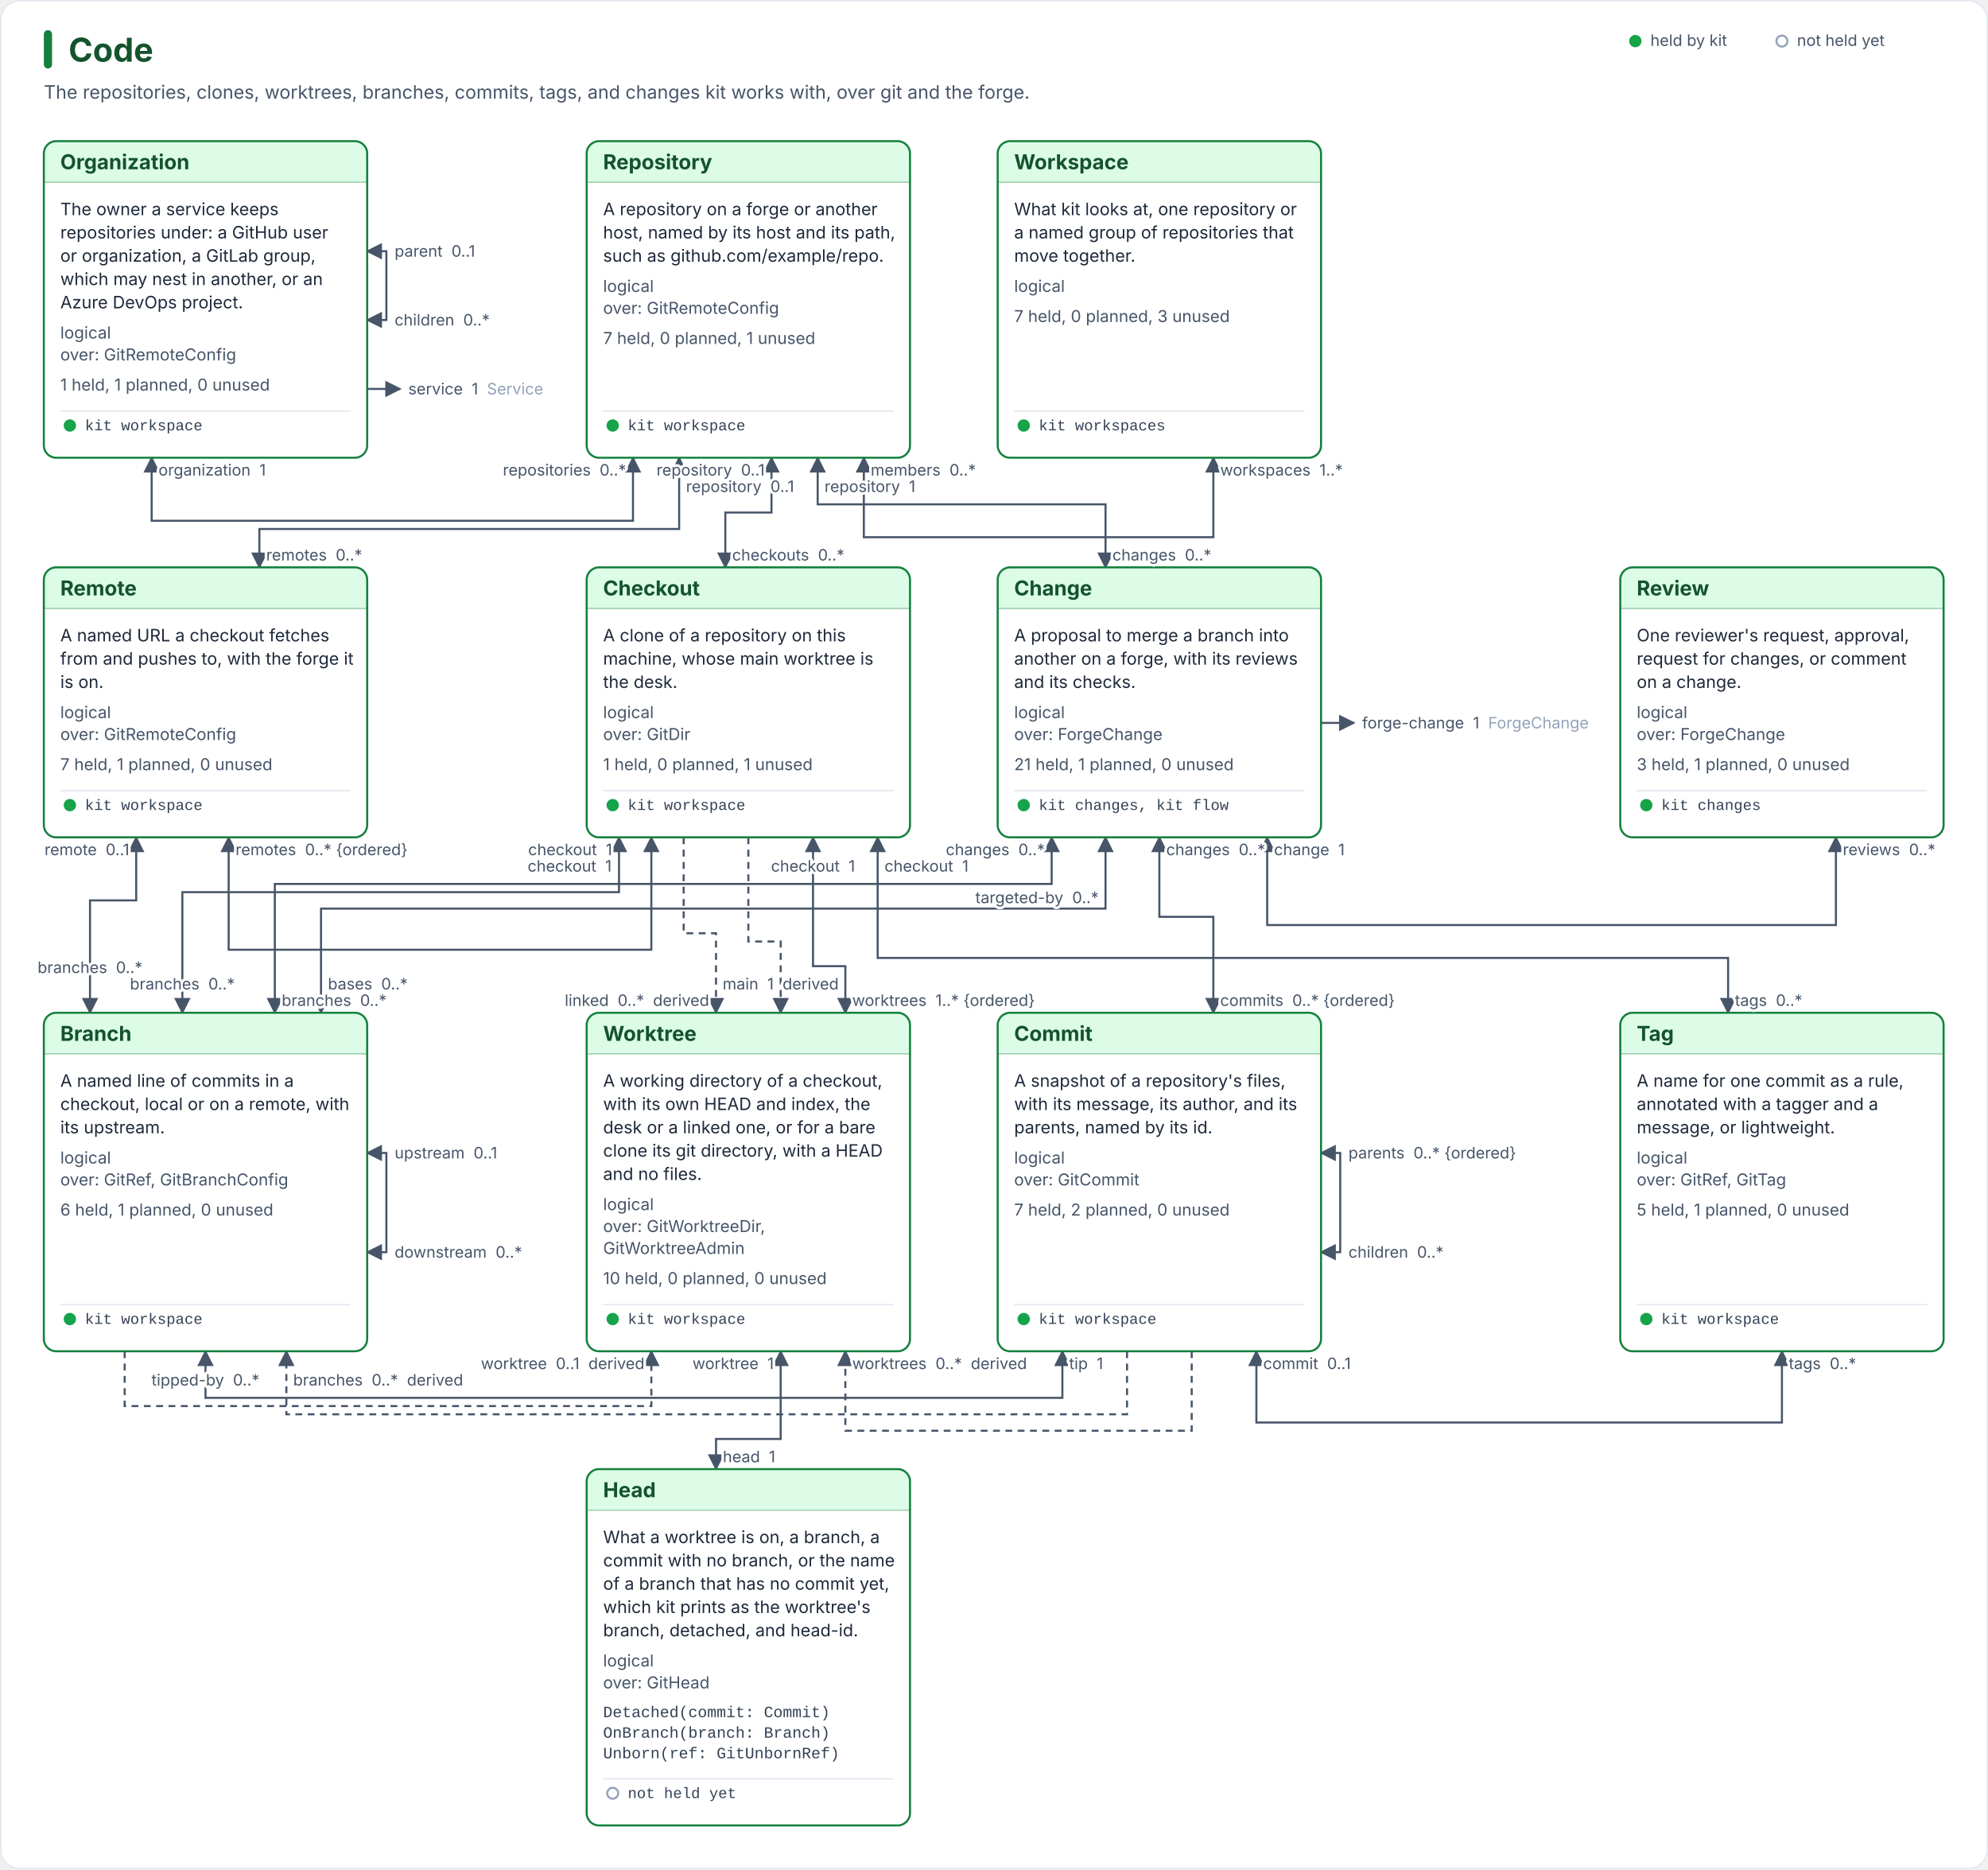
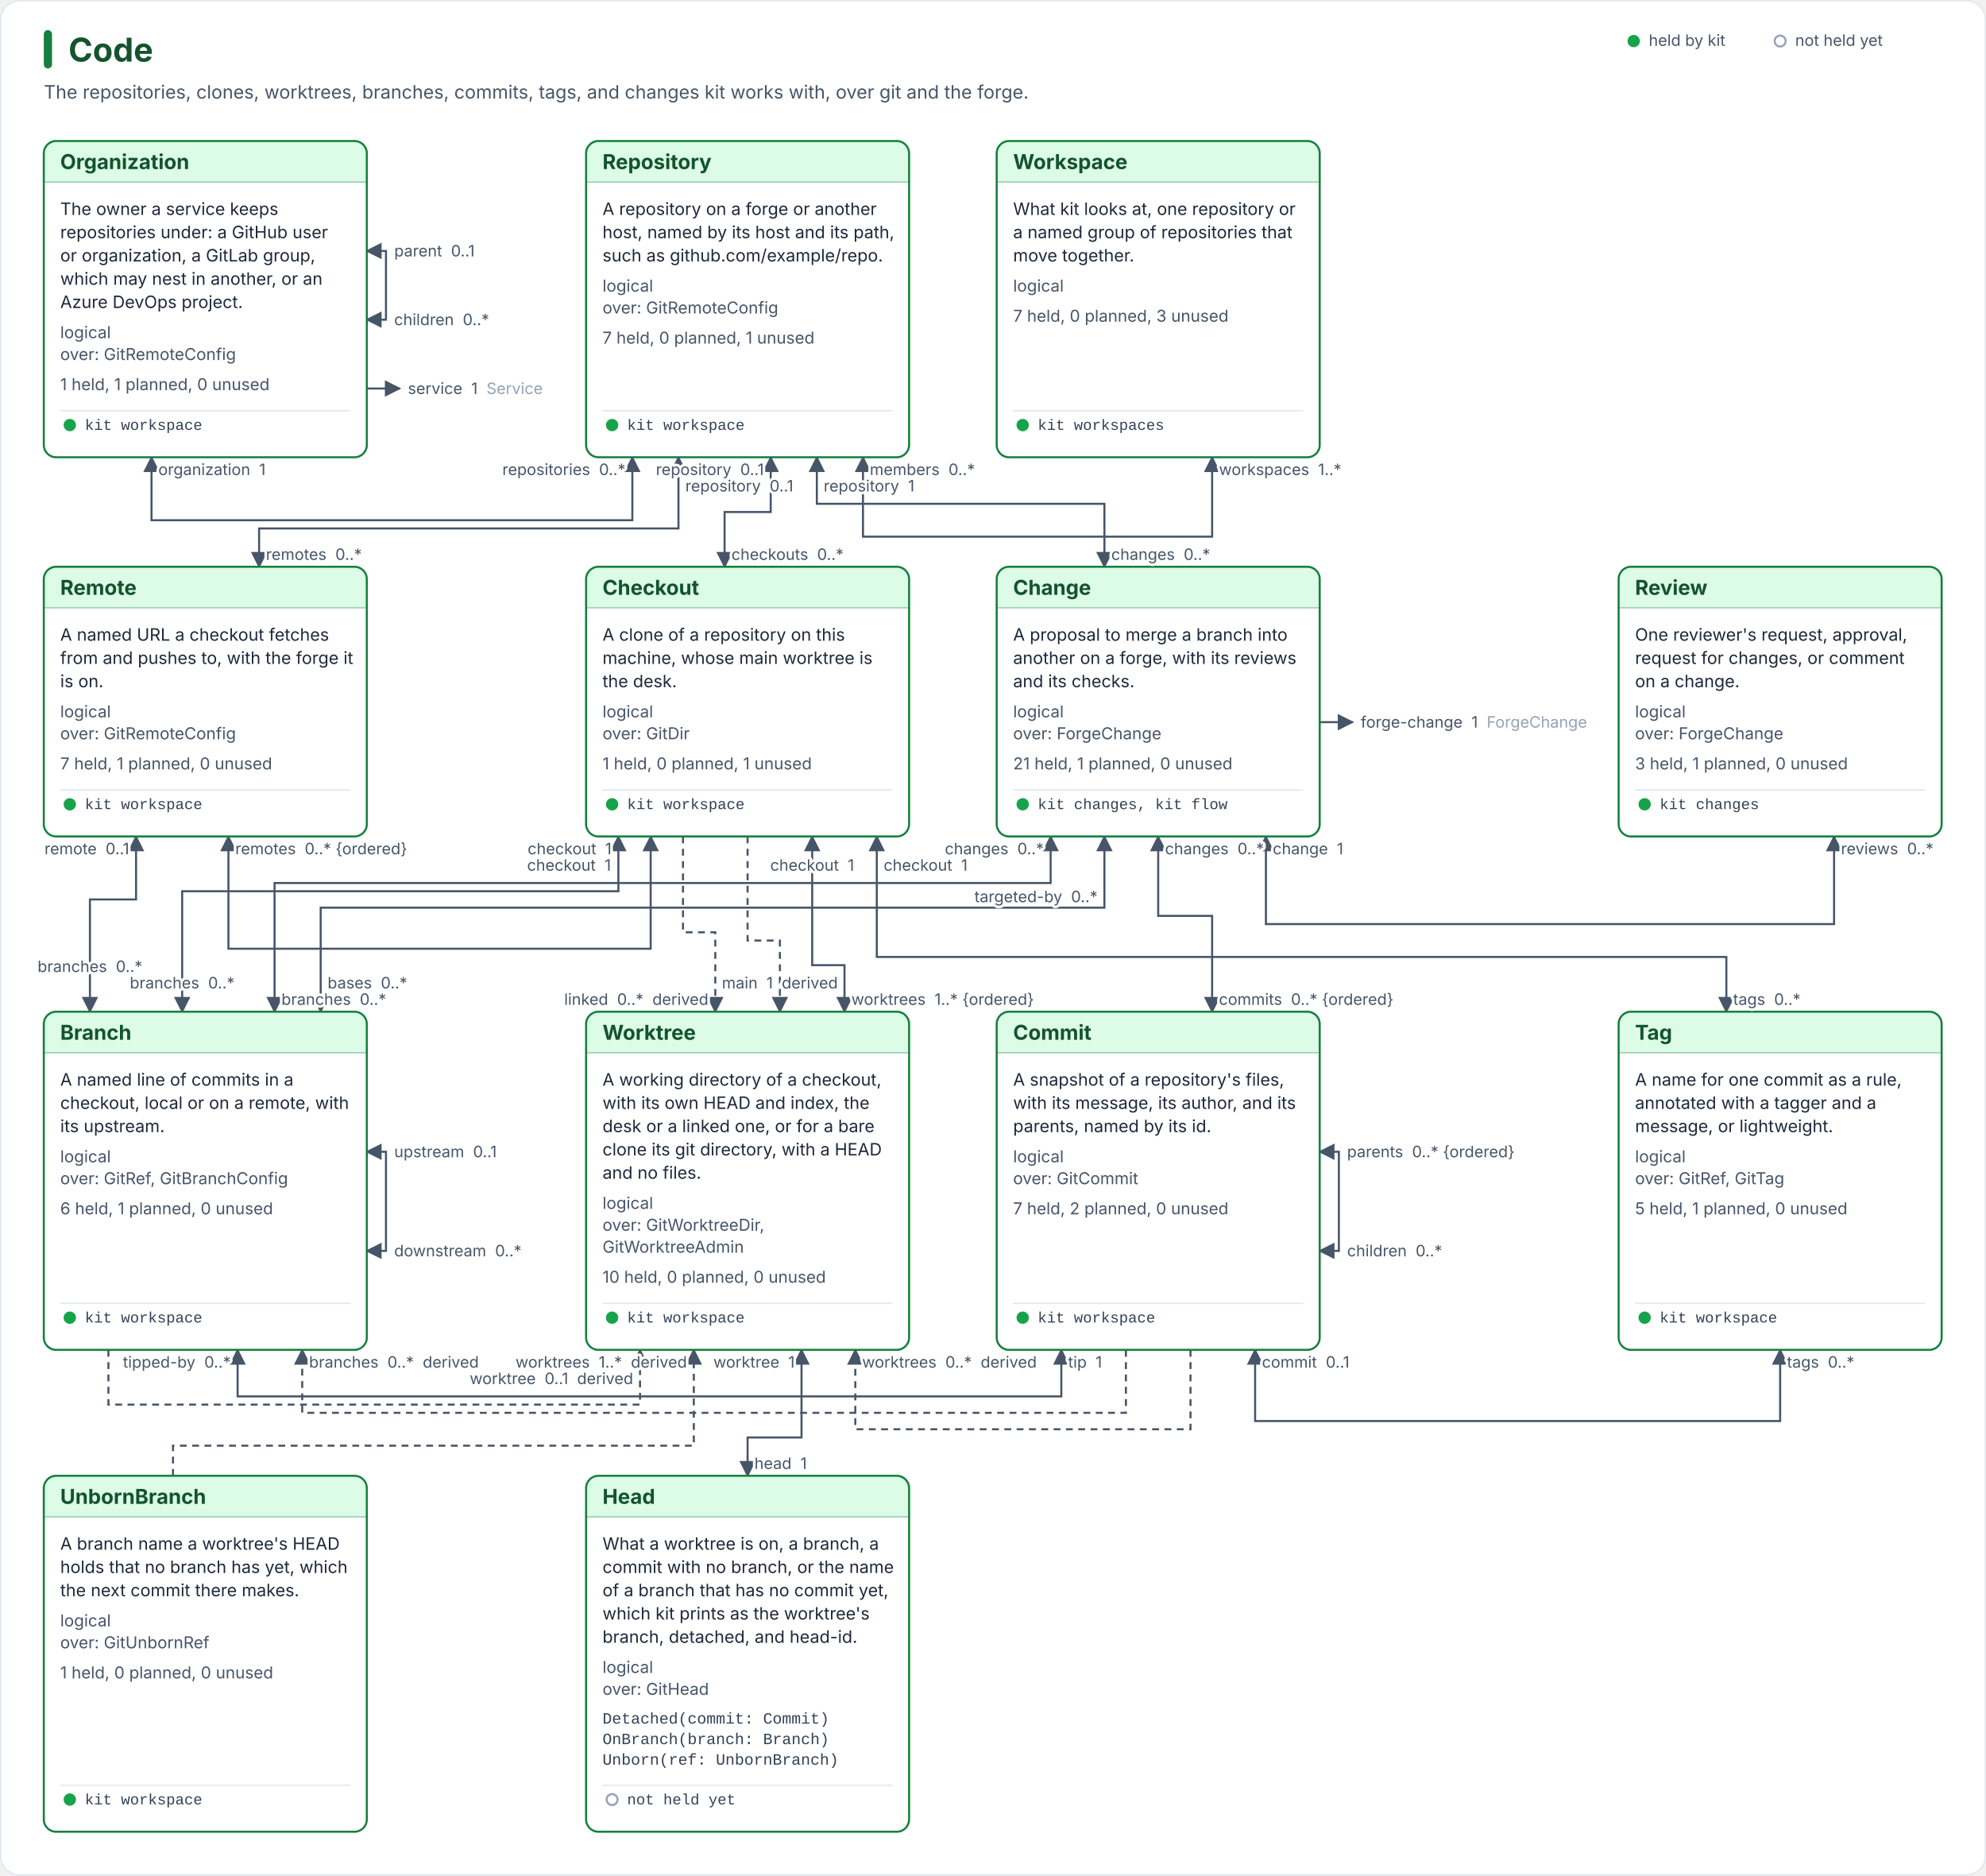
- <svg xmlns="http://www.w3.org/2000/svg" viewBox="0 0 1451 1364" width="1451" height="1364" role="img" aria-labelledby="title desc">
+ <svg xmlns="http://www.w3.org/2000/svg" viewBox="0 0 1451 1370" width="1451" height="1370" role="img" aria-labelledby="title desc">
  <defs>
    <marker id="arrow" viewBox="0 0 10 10" refX="9" refY="5" markerWidth="8" markerHeight="8" orient="auto-start-reverse">
      <path d="M 0 0 L 10 5 L 0 10 z" fill="#475569" />
    </marker>
    <style>
    text { font-family: Inter, -apple-system, "Segoe UI", Helvetica, Arial, sans-serif; font-size: 13px; fill: #0f172a; }
    .title { font-size: 24px; font-weight: 700; }
    .intro { font-size: 13.5px; fill: #475569; }
    .h { font-size: 15px; font-weight: 700; }
    .w { font-size: 12.5px; fill: #1e293b; }
    .ho { font-size: 12px; fill: #475569; }
    .p { font-size: 12px; }
    .m { font-family: "SF Mono", Menlo, Consolas, "Liberation Mono", monospace; font-size: 11.5px; fill: #334155; }
    .f { font-family: "SF Mono", Menlo, Consolas, "Liberation Mono", monospace; font-size: 11px; fill: #334155; }
    .lbl { font-size: 11.5px; fill: #475569; paint-order: stroke; stroke: #ffffff; stroke-width: 4px; stroke-linejoin: round; }
    .far { fill: #94a3b8; }
    .edge { stroke: #475569; stroke-width: 1.5; fill: none; marker-end: url(#arrow); }
    .both { marker-start: url(#arrow); }
    .dash { stroke-dasharray: 5 4; }
    </style>
  </defs>
-   <rect x="0.5" y="0.5" width="1450" height="1363" rx="14" fill="#ffffff" stroke="#e2e8f0" />
+   <rect x="0.5" y="0.5" width="1450" height="1369" rx="14" fill="#ffffff" stroke="#e2e8f0" />
  <rect x="32" y="22" width="6" height="28" rx="3" fill="#15803d" />
  <text class="title" x="50" y="45" style="fill:#14532d">Code</text>
  <text class="intro" x="32" y="72">The repositories, clones, worktrees, branches, commits, tags, and changes kit works with, over git and the forge.</text>
  <g transform="translate(1188.6,30)">
    <circle cx="5" cy="0" r="4.5" fill="#16a34a" />
    <text class="ho" x="16" y="3.5" style="font-size:11.5px">held by kit</text>
    <circle cx="112" cy="0" r="4" fill="#ffffff" stroke="#94a3b8" stroke-width="1.5" />
    <text class="ho" x="123" y="3.5" style="font-size:11.5px">not held yet</text>
  </g>
  <path class="edge both" d="M 200.6 739 L 200.6 645 L 767.6 645 L 767.6 611" />
  <path class="edge both" d="M 133.1 739 L 133.1 651 L 451.8 651 L 451.8 611" />
  <path class="edge both" d="M 268 841.3 L 282 841.3 L 282 913.7 L 268 913.7" />
  <path class="edge both" d="M 65.7 739 L 65.7 657 L 99.4 657 L 99.4 611" />
  <path class="edge both" d="M 234.3 739 L 234.3 663 L 806.9 663 L 806.9 611" />
-   <path class="edge both" d="M 150 986 L 150 1020 L 775.4 1020 L 775.4 986" />
-   <path class="edge dash" d="M 91 986 L 91 1026 L 475.4 1026 L 475.4 986" />
+   <path class="edge both" d="M 173.6 986 L 173.6 1020 L 775.4 1020 L 775.4 986" />
+   <path class="edge dash" d="M 79.2 986 L 79.2 1026 L 467.6 1026 L 467.6 986" />
  <path class="edge both" d="M 846.2 611 L 846.2 669 L 885.6 669 L 885.6 739" />
  <path class="edge" d="M 964.2 527.5 L 988.2 527.5" />
  <path class="edge both" d="M 806.9 414 L 806.9 368 L 596.8 368 L 596.8 334" />
  <path class="edge both" d="M 924.9 611 L 924.9 675 L 1340 675 L 1340 611" />
  <path class="edge dash" d="M 499 611 L 499 681 L 522.6 681 L 522.6 739" />
  <path class="edge dash" d="M 546.2 611 L 546.2 687 L 569.8 687 L 569.8 739" />
  <path class="edge both" d="M 475.4 611 L 475.4 693 L 166.9 693 L 166.9 611" />
  <path class="edge both" d="M 529.4 414 L 529.4 374 L 563.1 374 L 563.1 334" />
  <path class="edge both" d="M 640.6 611 L 640.6 699 L 1261.3 699 L 1261.3 739" />
  <path class="edge both" d="M 593.4 611 L 593.4 705 L 617 705 L 617 739" />
-   <path class="edge dash" d="M 822.6 986 L 822.6 1032 L 209 1032 L 209 986" />
+   <path class="edge dash" d="M 822.6 986 L 822.6 1032 L 220.8 1032 L 220.8 986" />
  <path class="edge both" d="M 964.2 841.3 L 978.2 841.3 L 978.2 913.7 L 964.2 913.7" />
  <path class="edge both" d="M 917 986 L 917 1038 L 1300.6 1038 L 1300.6 986" />
-   <path class="edge dash" d="M 869.8 986 L 869.8 1044 L 617 1044 L 617 986" />
-   <path class="edge both" d="M 522.6 1072 L 522.6 1050 L 569.8 1050 L 569.8 986" />
+   <path class="edge dash" d="M 869.8 986 L 869.8 1044 L 624.9 1044 L 624.9 986" />
+   <path class="edge both" d="M 546.2 1078 L 546.2 1050 L 585.6 1050 L 585.6 986" />
  <path class="edge both" d="M 268 183.3 L 282 183.3 L 282 233.5 L 268 233.5" />
  <path class="edge both" d="M 110.7 334 L 110.7 380 L 462 380 L 462 334" />
  <path class="edge" d="M 268 283.8 L 292 283.8" />
  <path class="edge both" d="M 189.3 414 L 189.3 386 L 495.7 386 L 495.7 334" />
  <path class="edge both" d="M 630.5 334 L 630.5 392 L 885.6 392 L 885.6 334" />
+   <path class="edge dash" d="M 126.4 1078 L 126.4 1056 L 506.9 1056 L 506.9 986" />
  <rect x="32" y="739" width="236" height="247" rx="9" fill="#ffffff" />
  <path d="M 32 769 V 748 A 9 9 0 0 1 41 739 H 259 A 9 9 0 0 1 268 748 V 769 Z" fill="#dcfce7" />
  <line x1="32" y1="769" x2="268" y2="769" stroke="#15803d" stroke-opacity=".35" />
  <text class="h" x="44" y="759.5" style="fill:#14532d">Branch</text>
  <text class="w" x="44" y="793">A named line of commits in a</text>
  <text class="w" x="44" y="810">checkout, local or on a remote, with</text>
  <text class="w" x="44" y="827">its upstream.</text>
  <text class="ho" x="44" y="849">logical</text>
  <text class="ho" x="44" y="865">over: GitRef, GitBranchConfig</text>
  <text class="ho" x="44" y="887">6 held, 1 planned, 0 unused</text>
  <line x1="44" y1="952" x2="256" y2="952" stroke="#e2e8f0" />
  <circle cx="51" cy="962.5" r="4.5" fill="#16a34a" />
  <text class="f" x="62" y="966">kit workspace</text>
  <rect x="32" y="739" width="236" height="247" rx="9" fill="none" stroke="#15803d" stroke-width="1.5" />
  <rect x="728.2" y="414" width="236" height="197" rx="9" fill="#ffffff" />
  <path d="M 728.2 444 V 423 A 9 9 0 0 1 737.2 414 H 955.2 A 9 9 0 0 1 964.2 423 V 444 Z" fill="#dcfce7" />
  <line x1="728.2" y1="444" x2="964.2" y2="444" stroke="#15803d" stroke-opacity=".35" />
  <text class="h" x="740.2" y="434.5" style="fill:#14532d">Change</text>
  <text class="w" x="740.2" y="468">A proposal to merge a branch into</text>
  <text class="w" x="740.2" y="485">another on a forge, with its reviews</text>
  <text class="w" x="740.2" y="502">and its checks.</text>
  <text class="ho" x="740.2" y="524">logical</text>
  <text class="ho" x="740.2" y="540">over: ForgeChange</text>
  <text class="ho" x="740.2" y="562">21 held, 1 planned, 0 unused</text>
  <line x1="740.2" y1="577" x2="952.2" y2="577" stroke="#e2e8f0" />
  <circle cx="747.2" cy="587.5" r="4.5" fill="#16a34a" />
  <text class="f" x="758.2" y="591">kit changes, kit flow</text>
  <rect x="728.2" y="414" width="236" height="197" rx="9" fill="none" stroke="#15803d" stroke-width="1.5" />
  <rect x="428.2" y="414" width="236" height="197" rx="9" fill="#ffffff" />
  <path d="M 428.2 444 V 423 A 9 9 0 0 1 437.2 414 H 655.2 A 9 9 0 0 1 664.2 423 V 444 Z" fill="#dcfce7" />
  <line x1="428.2" y1="444" x2="664.2" y2="444" stroke="#15803d" stroke-opacity=".35" />
  <text class="h" x="440.2" y="434.5" style="fill:#14532d">Checkout</text>
  <text class="w" x="440.2" y="468">A clone of a repository on this</text>
  <text class="w" x="440.2" y="485">machine, whose main worktree is</text>
  <text class="w" x="440.2" y="502">the desk.</text>
  <text class="ho" x="440.2" y="524">logical</text>
  <text class="ho" x="440.2" y="540">over: GitDir</text>
  <text class="ho" x="440.2" y="562">1 held, 0 planned, 1 unused</text>
  <line x1="440.2" y1="577" x2="652.2" y2="577" stroke="#e2e8f0" />
  <circle cx="447.2" cy="587.5" r="4.5" fill="#16a34a" />
  <text class="f" x="458.2" y="591">kit workspace</text>
  <rect x="428.2" y="414" width="236" height="197" rx="9" fill="none" stroke="#15803d" stroke-width="1.5" />
  <rect x="728.2" y="739" width="236" height="247" rx="9" fill="#ffffff" />
  <path d="M 728.2 769 V 748 A 9 9 0 0 1 737.2 739 H 955.2 A 9 9 0 0 1 964.2 748 V 769 Z" fill="#dcfce7" />
  <line x1="728.2" y1="769" x2="964.2" y2="769" stroke="#15803d" stroke-opacity=".35" />
  <text class="h" x="740.2" y="759.5" style="fill:#14532d">Commit</text>
  <text class="w" x="740.2" y="793">A snapshot of a repository's files,</text>
  <text class="w" x="740.2" y="810">with its message, its author, and its</text>
  <text class="w" x="740.2" y="827">parents, named by its id.</text>
  <text class="ho" x="740.2" y="849">logical</text>
  <text class="ho" x="740.2" y="865">over: GitCommit</text>
  <text class="ho" x="740.2" y="887">7 held, 2 planned, 0 unused</text>
  <line x1="740.2" y1="952" x2="952.2" y2="952" stroke="#e2e8f0" />
  <circle cx="747.2" cy="962.5" r="4.5" fill="#16a34a" />
  <text class="f" x="758.2" y="966">kit workspace</text>
  <rect x="728.2" y="739" width="236" height="247" rx="9" fill="none" stroke="#15803d" stroke-width="1.5" />
-   <rect x="428.2" y="1072" width="236" height="260" rx="9" fill="#ffffff" />
-   <path d="M 428.2 1102 V 1081 A 9 9 0 0 1 437.2 1072 H 655.2 A 9 9 0 0 1 664.2 1081 V 1102 Z" fill="#dcfce7" />
-   <line x1="428.2" y1="1102" x2="664.2" y2="1102" stroke="#15803d" stroke-opacity=".35" />
-   <text class="h" x="440.2" y="1092.5" style="fill:#14532d">Head</text>
-   <text class="w" x="440.2" y="1126">What a worktree is on, a branch, a</text>
-   <text class="w" x="440.2" y="1143">commit with no branch, or the name</text>
-   <text class="w" x="440.2" y="1160">of a branch that has no commit yet,</text>
-   <text class="w" x="440.2" y="1177">which kit prints as the worktree's</text>
-   <text class="w" x="440.2" y="1194">branch, detached, and head-id.</text>
-   <text class="ho" x="440.2" y="1216">logical</text>
-   <text class="ho" x="440.2" y="1232">over: GitHead</text>
-   <text class="m" x="440.2" y="1253">Detached(commit: Commit)</text>
-   <text class="m" x="440.2" y="1268">OnBranch(branch: Branch)</text>
-   <text class="m" x="440.2" y="1283">Unborn(ref: GitUnbornRef)</text>
-   <line x1="440.2" y1="1298" x2="652.2" y2="1298" stroke="#e2e8f0" />
-   <circle cx="447.2" cy="1308.5" r="4" fill="#ffffff" stroke="#94a3b8" stroke-width="1.5" />
-   <text class="f" x="458.2" y="1312">not held yet</text>
-   <rect x="428.2" y="1072" width="236" height="260" rx="9" fill="none" stroke="#15803d" stroke-width="1.5" />
+   <rect x="428.2" y="1078" width="236" height="260" rx="9" fill="#ffffff" />
+   <path d="M 428.2 1108 V 1087 A 9 9 0 0 1 437.2 1078 H 655.2 A 9 9 0 0 1 664.2 1087 V 1108 Z" fill="#dcfce7" />
+   <line x1="428.2" y1="1108" x2="664.2" y2="1108" stroke="#15803d" stroke-opacity=".35" />
+   <text class="h" x="440.2" y="1098.5" style="fill:#14532d">Head</text>
+   <text class="w" x="440.2" y="1132">What a worktree is on, a branch, a</text>
+   <text class="w" x="440.2" y="1149">commit with no branch, or the name</text>
+   <text class="w" x="440.2" y="1166">of a branch that has no commit yet,</text>
+   <text class="w" x="440.2" y="1183">which kit prints as the worktree's</text>
+   <text class="w" x="440.2" y="1200">branch, detached, and head-id.</text>
+   <text class="ho" x="440.2" y="1222">logical</text>
+   <text class="ho" x="440.2" y="1238">over: GitHead</text>
+   <text class="m" x="440.2" y="1259">Detached(commit: Commit)</text>
+   <text class="m" x="440.2" y="1274">OnBranch(branch: Branch)</text>
+   <text class="m" x="440.2" y="1289">Unborn(ref: UnbornBranch)</text>
+   <line x1="440.2" y1="1304" x2="652.2" y2="1304" stroke="#e2e8f0" />
+   <circle cx="447.2" cy="1314.5" r="4" fill="#ffffff" stroke="#94a3b8" stroke-width="1.5" />
+   <text class="f" x="458.2" y="1318">not held yet</text>
+   <rect x="428.2" y="1078" width="236" height="260" rx="9" fill="none" stroke="#15803d" stroke-width="1.5" />
  <rect x="32" y="103" width="236" height="231" rx="9" fill="#ffffff" />
  <path d="M 32 133 V 112 A 9 9 0 0 1 41 103 H 259 A 9 9 0 0 1 268 112 V 133 Z" fill="#dcfce7" />
  <line x1="32" y1="133" x2="268" y2="133" stroke="#15803d" stroke-opacity=".35" />
  <text class="h" x="44" y="123.5" style="fill:#14532d">Organization</text>
  <text class="w" x="44" y="157">The owner a service keeps</text>
  <text class="w" x="44" y="174">repositories under: a GitHub user</text>
  <text class="w" x="44" y="191">or organization, a GitLab group,</text>
  <text class="w" x="44" y="208">which may nest in another, or an</text>
  <text class="w" x="44" y="225">Azure DevOps project.</text>
  <text class="ho" x="44" y="247">logical</text>
  <text class="ho" x="44" y="263">over: GitRemoteConfig</text>
  <text class="ho" x="44" y="285">1 held, 1 planned, 0 unused</text>
  <line x1="44" y1="300" x2="256" y2="300" stroke="#e2e8f0" />
  <circle cx="51" cy="310.5" r="4.5" fill="#16a34a" />
  <text class="f" x="62" y="314">kit workspace</text>
  <rect x="32" y="103" width="236" height="231" rx="9" fill="none" stroke="#15803d" stroke-width="1.5" />
  <rect x="32" y="414" width="236" height="197" rx="9" fill="#ffffff" />
  <path d="M 32 444 V 423 A 9 9 0 0 1 41 414 H 259 A 9 9 0 0 1 268 423 V 444 Z" fill="#dcfce7" />
  <line x1="32" y1="444" x2="268" y2="444" stroke="#15803d" stroke-opacity=".35" />
  <text class="h" x="44" y="434.5" style="fill:#14532d">Remote</text>
  <text class="w" x="44" y="468">A named URL a checkout fetches</text>
  <text class="w" x="44" y="485">from and pushes to, with the forge it</text>
  <text class="w" x="44" y="502">is on.</text>
  <text class="ho" x="44" y="524">logical</text>
  <text class="ho" x="44" y="540">over: GitRemoteConfig</text>
  <text class="ho" x="44" y="562">7 held, 1 planned, 0 unused</text>
  <line x1="44" y1="577" x2="256" y2="577" stroke="#e2e8f0" />
  <circle cx="51" cy="587.5" r="4.5" fill="#16a34a" />
  <text class="f" x="62" y="591">kit workspace</text>
  <rect x="32" y="414" width="236" height="197" rx="9" fill="none" stroke="#15803d" stroke-width="1.5" />
  <rect x="428.2" y="103" width="236" height="231" rx="9" fill="#ffffff" />
  <path d="M 428.2 133 V 112 A 9 9 0 0 1 437.2 103 H 655.2 A 9 9 0 0 1 664.2 112 V 133 Z" fill="#dcfce7" />
  <line x1="428.2" y1="133" x2="664.2" y2="133" stroke="#15803d" stroke-opacity=".35" />
  <text class="h" x="440.2" y="123.5" style="fill:#14532d">Repository</text>
  <text class="w" x="440.2" y="157">A repository on a forge or another</text>
  <text class="w" x="440.2" y="174">host, named by its host and its path,</text>
  <text class="w" x="440.2" y="191">such as github.com/example/repo.</text>
  <text class="ho" x="440.2" y="213">logical</text>
  <text class="ho" x="440.2" y="229">over: GitRemoteConfig</text>
  <text class="ho" x="440.2" y="251">7 held, 0 planned, 1 unused</text>
  <line x1="440.2" y1="300" x2="652.2" y2="300" stroke="#e2e8f0" />
  <circle cx="447.2" cy="310.5" r="4.5" fill="#16a34a" />
  <text class="f" x="458.2" y="314">kit workspace</text>
  <rect x="428.2" y="103" width="236" height="231" rx="9" fill="none" stroke="#15803d" stroke-width="1.5" />
  <rect x="1182.6" y="414" width="236" height="197" rx="9" fill="#ffffff" />
  <path d="M 1182.6 444 V 423 A 9 9 0 0 1 1191.6 414 H 1409.6 A 9 9 0 0 1 1418.6 423 V 444 Z" fill="#dcfce7" />
  <line x1="1182.6" y1="444" x2="1418.6" y2="444" stroke="#15803d" stroke-opacity=".35" />
  <text class="h" x="1194.6" y="434.5" style="fill:#14532d">Review</text>
  <text class="w" x="1194.6" y="468">One reviewer's request, approval,</text>
  <text class="w" x="1194.6" y="485">request for changes, or comment</text>
  <text class="w" x="1194.6" y="502">on a change.</text>
  <text class="ho" x="1194.6" y="524">logical</text>
  <text class="ho" x="1194.6" y="540">over: ForgeChange</text>
  <text class="ho" x="1194.6" y="562">3 held, 1 planned, 0 unused</text>
  <line x1="1194.6" y1="577" x2="1406.6" y2="577" stroke="#e2e8f0" />
  <circle cx="1201.6" cy="587.5" r="4.5" fill="#16a34a" />
  <text class="f" x="1212.6" y="591">kit changes</text>
  <rect x="1182.6" y="414" width="236" height="197" rx="9" fill="none" stroke="#15803d" stroke-width="1.5" />
  <rect x="1182.6" y="739" width="236" height="247" rx="9" fill="#ffffff" />
  <path d="M 1182.6 769 V 748 A 9 9 0 0 1 1191.6 739 H 1409.6 A 9 9 0 0 1 1418.6 748 V 769 Z" fill="#dcfce7" />
  <line x1="1182.6" y1="769" x2="1418.6" y2="769" stroke="#15803d" stroke-opacity=".35" />
  <text class="h" x="1194.6" y="759.5" style="fill:#14532d">Tag</text>
  <text class="w" x="1194.6" y="793">A name for one commit as a rule,</text>
  <text class="w" x="1194.6" y="810">annotated with a tagger and a</text>
  <text class="w" x="1194.6" y="827">message, or lightweight.</text>
  <text class="ho" x="1194.6" y="849">logical</text>
  <text class="ho" x="1194.6" y="865">over: GitRef, GitTag</text>
  <text class="ho" x="1194.6" y="887">5 held, 1 planned, 0 unused</text>
  <line x1="1194.6" y1="952" x2="1406.6" y2="952" stroke="#e2e8f0" />
  <circle cx="1201.6" cy="962.5" r="4.5" fill="#16a34a" />
  <text class="f" x="1212.6" y="966">kit workspace</text>
  <rect x="1182.6" y="739" width="236" height="247" rx="9" fill="none" stroke="#15803d" stroke-width="1.5" />
+   <rect x="32" y="1078" width="236" height="260" rx="9" fill="#ffffff" />
+   <path d="M 32 1108 V 1087 A 9 9 0 0 1 41 1078 H 259 A 9 9 0 0 1 268 1087 V 1108 Z" fill="#dcfce7" />
+   <line x1="32" y1="1108" x2="268" y2="1108" stroke="#15803d" stroke-opacity=".35" />
+   <text class="h" x="44" y="1098.5" style="fill:#14532d">UnbornBranch</text>
+   <text class="w" x="44" y="1132">A branch name a worktree's HEAD</text>
+   <text class="w" x="44" y="1149">holds that no branch has yet, which</text>
+   <text class="w" x="44" y="1166">the next commit there makes.</text>
+   <text class="ho" x="44" y="1188">logical</text>
+   <text class="ho" x="44" y="1204">over: GitUnbornRef</text>
+   <text class="ho" x="44" y="1226">1 held, 0 planned, 0 unused</text>
+   <line x1="44" y1="1304" x2="256" y2="1304" stroke="#e2e8f0" />
+   <circle cx="51" cy="1314.5" r="4.5" fill="#16a34a" />
+   <text class="f" x="62" y="1318">kit workspace</text>
+   <rect x="32" y="1078" width="236" height="260" rx="9" fill="none" stroke="#15803d" stroke-width="1.5" />
  <rect x="728.2" y="103" width="236" height="231" rx="9" fill="#ffffff" />
  <path d="M 728.2 133 V 112 A 9 9 0 0 1 737.2 103 H 955.2 A 9 9 0 0 1 964.2 112 V 133 Z" fill="#dcfce7" />
  <line x1="728.2" y1="133" x2="964.2" y2="133" stroke="#15803d" stroke-opacity=".35" />
  <text class="h" x="740.2" y="123.5" style="fill:#14532d">Workspace</text>
  <text class="w" x="740.2" y="157">What kit looks at, one repository or</text>
  <text class="w" x="740.2" y="174">a named group of repositories that</text>
  <text class="w" x="740.2" y="191">move together.</text>
  <text class="ho" x="740.2" y="213">logical</text>
  <text class="ho" x="740.2" y="235">7 held, 0 planned, 3 unused</text>
  <line x1="740.2" y1="300" x2="952.2" y2="300" stroke="#e2e8f0" />
  <circle cx="747.2" cy="310.5" r="4.5" fill="#16a34a" />
  <text class="f" x="758.2" y="314">kit workspaces</text>
  <rect x="728.2" y="103" width="236" height="231" rx="9" fill="none" stroke="#15803d" stroke-width="1.5" />
  <rect x="428.2" y="739" width="236" height="247" rx="9" fill="#ffffff" />
  <path d="M 428.2 769 V 748 A 9 9 0 0 1 437.2 739 H 655.2 A 9 9 0 0 1 664.2 748 V 769 Z" fill="#dcfce7" />
  <line x1="428.2" y1="769" x2="664.2" y2="769" stroke="#15803d" stroke-opacity=".35" />
  <text class="h" x="440.2" y="759.5" style="fill:#14532d">Worktree</text>
  <text class="w" x="440.2" y="793">A working directory of a checkout,</text>
  <text class="w" x="440.2" y="810">with its own HEAD and index, the</text>
  <text class="w" x="440.2" y="827">desk or a linked one, or for a bare</text>
  <text class="w" x="440.2" y="844">clone its git directory, with a HEAD</text>
  <text class="w" x="440.2" y="861">and no files.</text>
  <text class="ho" x="440.2" y="883">logical</text>
  <text class="ho" x="440.2" y="899">over: GitWorktreeDir,</text>
  <text class="ho" x="440.2" y="915">GitWorktreeAdmin</text>
  <text class="ho" x="440.2" y="937">10 held, 0 planned, 0 unused</text>
  <line x1="440.2" y1="952" x2="652.2" y2="952" stroke="#e2e8f0" />
  <circle cx="447.2" cy="962.5" r="4.5" fill="#16a34a" />
  <text class="f" x="458.2" y="966">kit workspace</text>
  <rect x="428.2" y="739" width="236" height="247" rx="9" fill="none" stroke="#15803d" stroke-width="1.5" />
  <text class="lbl" xml:space="preserve" x="205.6" y="734">branches  0..*</text>
  <text class="lbl" xml:space="preserve" x="762.6" y="624" text-anchor="end">changes  0..*</text>
  <text class="lbl" xml:space="preserve" x="133.1" y="722" text-anchor="middle">branches  0..*</text>
  <text class="lbl" xml:space="preserve" x="446.8" y="624" text-anchor="end">checkout  1</text>
  <text class="lbl" xml:space="preserve" x="288" y="845.3">upstream  0..1</text>
  <text class="lbl" xml:space="preserve" x="288" y="917.7">downstream  0..*</text>
  <text class="lbl" xml:space="preserve" x="65.7" y="710" text-anchor="middle">branches  0..*</text>
  <text class="lbl" xml:space="preserve" x="94.4" y="624" text-anchor="end">remote  0..1</text>
  <text class="lbl" xml:space="preserve" x="239.3" y="722">bases  0..*</text>
  <text class="lbl" xml:space="preserve" x="801.9" y="659" text-anchor="end">targeted-by  0..*</text>
-   <text class="lbl" xml:space="preserve" x="150" y="1011" text-anchor="middle">tipped-by  0..*</text>
+   <text class="lbl" xml:space="preserve" x="168.6" y="999" text-anchor="end">tipped-by  0..*</text>
  <text class="lbl" xml:space="preserve" x="780.4" y="999">tip  1</text>
-   <text class="lbl" xml:space="preserve" x="470.4" y="999" text-anchor="end">worktree  0..1  derived</text>
+   <text class="lbl" xml:space="preserve" x="462.6" y="1011" text-anchor="end">worktree  0..1  derived</text>
  <text class="lbl" xml:space="preserve" x="851.2" y="624">changes  0..*</text>
  <text class="lbl" xml:space="preserve" x="890.6" y="734">commits  0..* {ordered}</text>
  <text class="lbl" xml:space="preserve" x="994.2" y="531.5">forge-change  1  <tspan class="far">ForgeChange</tspan>
  </text>
  <text class="lbl" xml:space="preserve" x="811.9" y="409">changes  0..*</text>
  <text class="lbl" xml:space="preserve" x="601.8" y="359">repository  1</text>
  <text class="lbl" xml:space="preserve" x="929.9" y="624">change  1</text>
  <text class="lbl" xml:space="preserve" x="1345" y="624">reviews  0..*</text>
  <text class="lbl" xml:space="preserve" x="517.6" y="734" text-anchor="end">linked  0..*  derived</text>
  <text class="lbl" xml:space="preserve" x="569.8" y="722" text-anchor="middle">main  1  derived</text>
  <text class="lbl" xml:space="preserve" x="446.4" y="636" text-anchor="end">checkout  1</text>
  <text class="lbl" xml:space="preserve" x="171.9" y="624">remotes  0..* {ordered}</text>
  <text class="lbl" xml:space="preserve" x="534.4" y="409">checkouts  0..*</text>
  <text class="lbl" xml:space="preserve" x="558.1" y="347" text-anchor="end">repository  0..1</text>
  <text class="lbl" xml:space="preserve" x="645.6" y="636">checkout  1</text>
  <text class="lbl" xml:space="preserve" x="1266.3" y="734">tags  0..*</text>
  <text class="lbl" xml:space="preserve" x="593.4" y="636" text-anchor="middle">checkout  1</text>
  <text class="lbl" xml:space="preserve" x="622" y="734">worktrees  1..* {ordered}</text>
-   <text class="lbl" xml:space="preserve" x="214" y="1011">branches  0..*  derived</text>
+   <text class="lbl" xml:space="preserve" x="225.8" y="999">branches  0..*  derived</text>
  <text class="lbl" xml:space="preserve" x="984.2" y="845.3">parents  0..* {ordered}</text>
  <text class="lbl" xml:space="preserve" x="984.2" y="917.7">children  0..*</text>
  <text class="lbl" xml:space="preserve" x="922" y="999">commit  0..1</text>
  <text class="lbl" xml:space="preserve" x="1305.6" y="999">tags  0..*</text>
-   <text class="lbl" xml:space="preserve" x="622" y="999">worktrees  0..*  derived</text>
-   <text class="lbl" xml:space="preserve" x="527.6" y="1067">head  1</text>
-   <text class="lbl" xml:space="preserve" x="564.8" y="999" text-anchor="end">worktree  1</text>
+   <text class="lbl" xml:space="preserve" x="629.9" y="999">worktrees  0..*  derived</text>
+   <text class="lbl" xml:space="preserve" x="551.2" y="1073">head  1</text>
+   <text class="lbl" xml:space="preserve" x="580.6" y="999" text-anchor="end">worktree  1</text>
  <text class="lbl" xml:space="preserve" x="288" y="187.3">parent  0..1</text>
  <text class="lbl" xml:space="preserve" x="288" y="237.5">children  0..*</text>
  <text class="lbl" xml:space="preserve" x="115.7" y="347">organization  1</text>
  <text class="lbl" xml:space="preserve" x="457" y="347" text-anchor="end">repositories  0..*</text>
  <text class="lbl" xml:space="preserve" x="298" y="287.8">service  1  <tspan class="far">Service</tspan>
  </text>
  <text class="lbl" xml:space="preserve" x="194.3" y="409">remotes  0..*</text>
  <text class="lbl" xml:space="preserve" x="500.7" y="359">repository  0..1</text>
  <text class="lbl" xml:space="preserve" x="635.5" y="347">members  0..*</text>
  <text class="lbl" xml:space="preserve" x="890.6" y="347">workspaces  1..*</text>
+   <text class="lbl" xml:space="preserve" x="501.9" y="999" text-anchor="end">worktrees  1..*  derived</text>
</svg>
